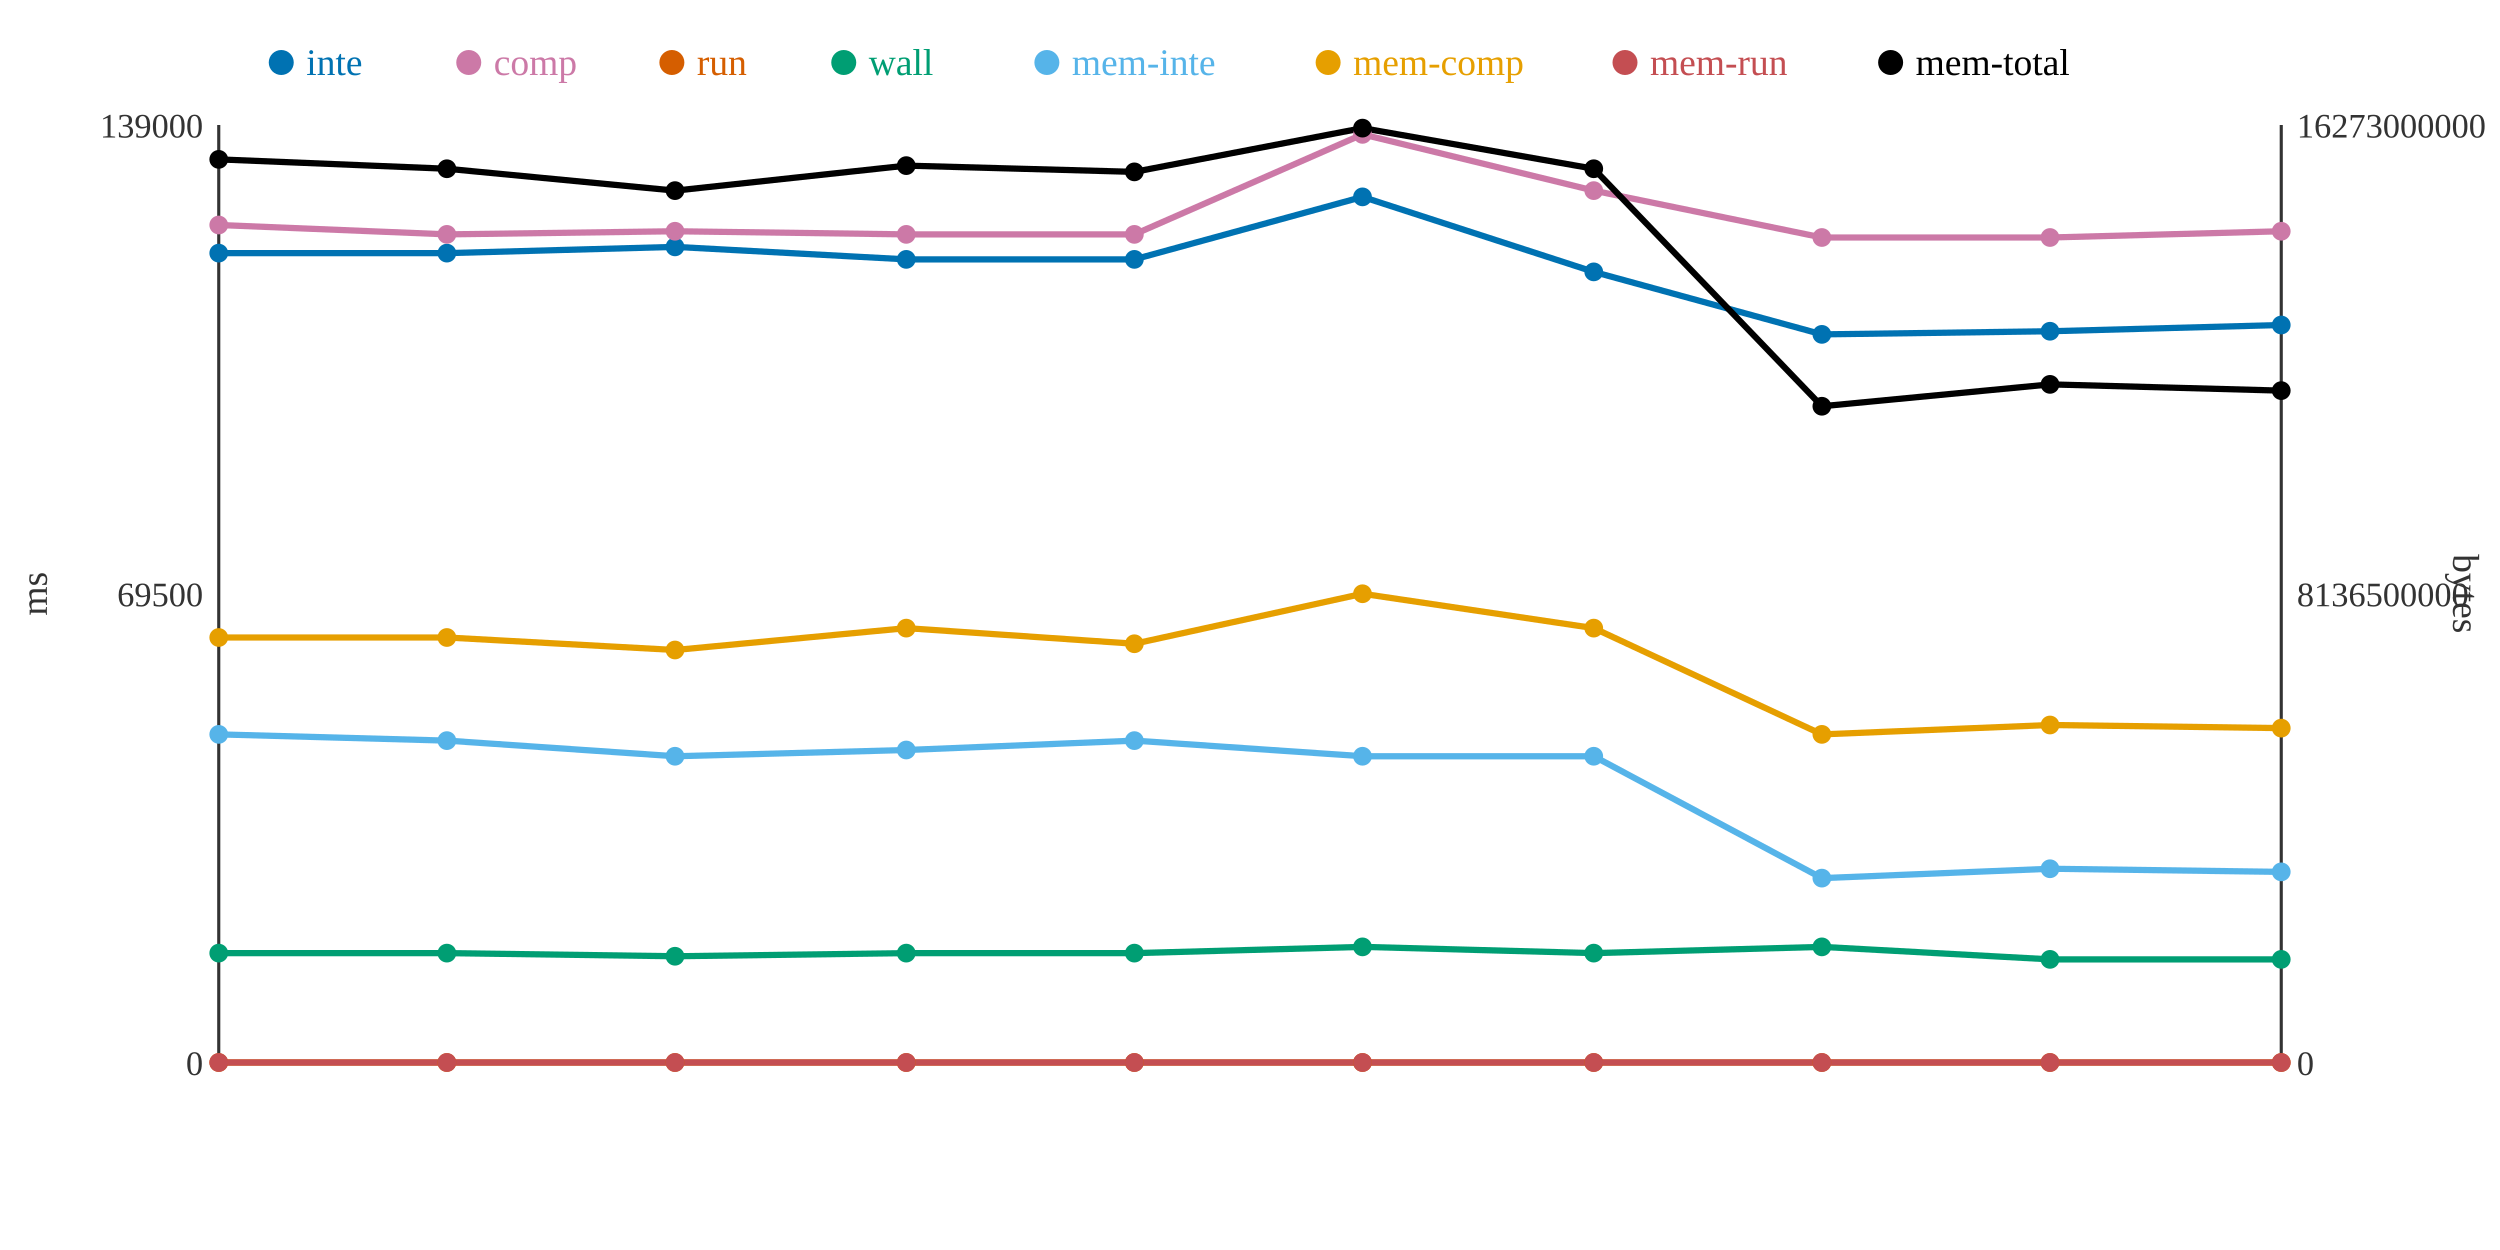
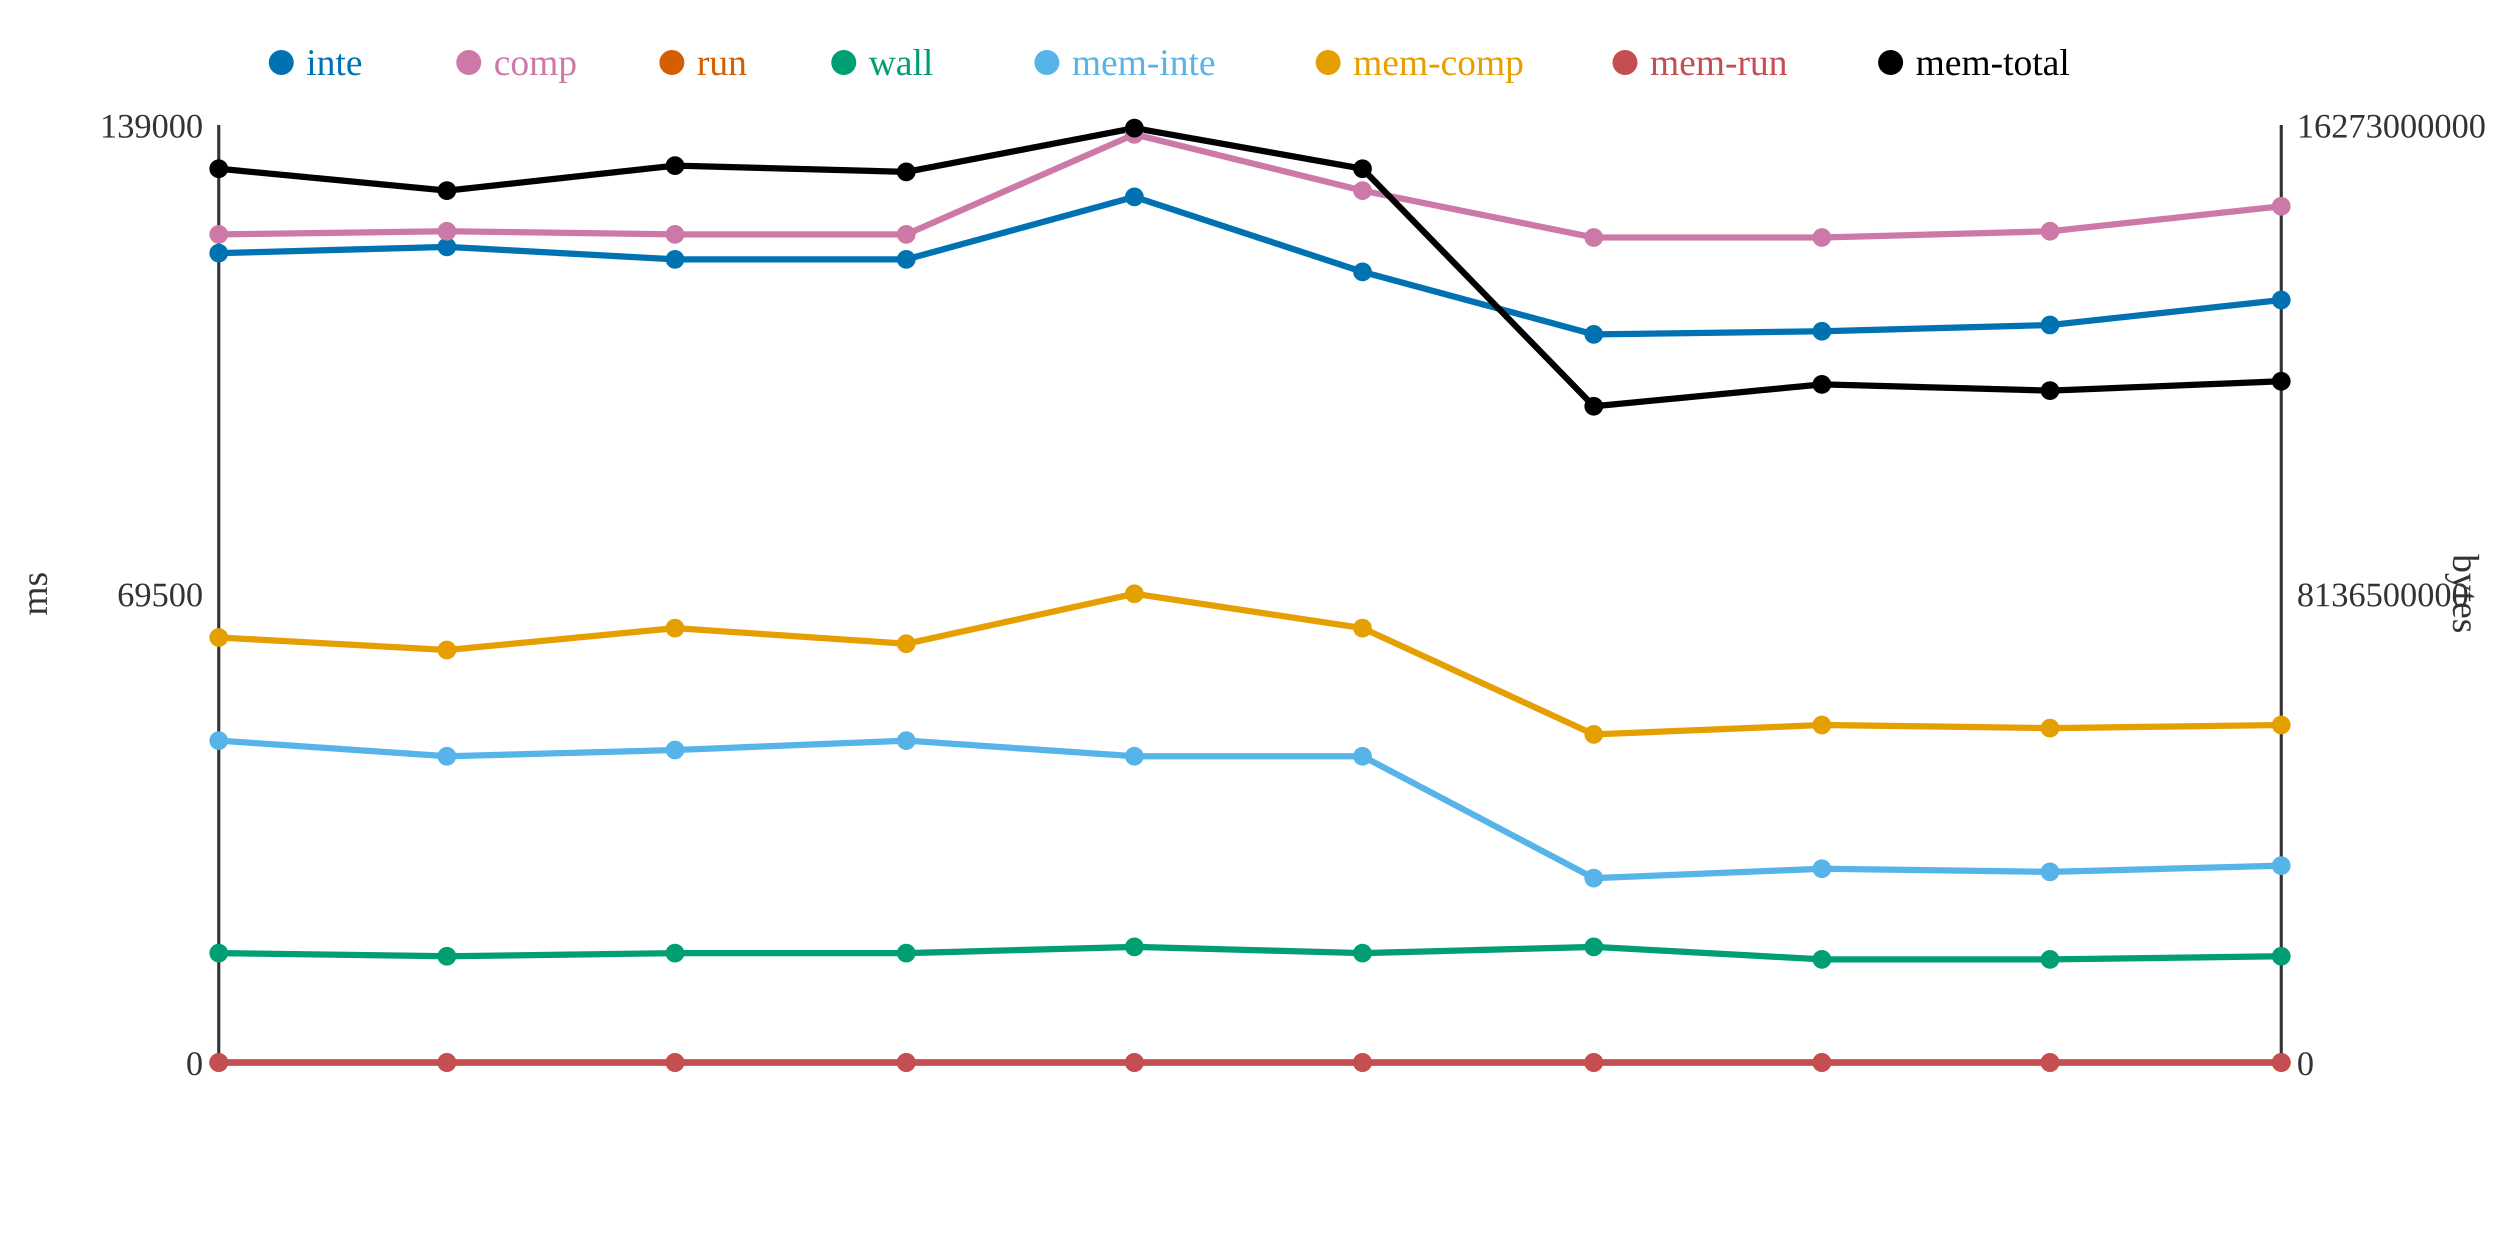
<svg xmlns="http://www.w3.org/2000/svg" width="800" height="400">
  <rect width="800" height="400" fill="white" />
  <line x1="70" y1="40" x2="70" y2="340" stroke="#333" stroke-width="1" />
  <line x1="70" y1="340" x2="730" y2="340" stroke="#333" stroke-width="1" />
  <line x1="730" y1="40" x2="730" y2="340" stroke="#333" stroke-width="1" />
  <text x="65" y="344" text-anchor="end" font-size="11" fill="#333">0</text>
  <text x="65" y="194" text-anchor="end" font-size="11" fill="#333">69500</text>
  <text x="65" y="44" text-anchor="end" font-size="11" fill="#333">139000</text>
  <text x="15" y="190" text-anchor="middle" font-size="12" fill="#333" transform="rotate(-90 15 190)">ms</text>
  <text x="735" y="344" text-anchor="start" font-size="11" fill="#333">0</text>
  <text x="735" y="194" text-anchor="start" font-size="11" fill="#333">8136500000</text>
  <text x="735" y="44" text-anchor="start" font-size="11" fill="#333">16273000000</text>
  <text x="785" y="190" text-anchor="middle" font-size="12" fill="#333" transform="rotate(90 785 190)">bytes</text>
-   <polyline points="70,81 143,81 216,79 290,83 363,83 436,63 510,87 583,107 656,106 730,104" fill="none" stroke="#0072B2" stroke-width="2" />
-   <polyline points="70,72 143,75 216,74 290,75 363,75 436,43 510,61 583,76 656,76 730,74" fill="none" stroke="#CC79A7" stroke-width="2" />
+   <polyline points="70,81 143,79 216,83 290,83 363,63 436,87 510,107 583,106 656,104 730,96" fill="none" stroke="#0072B2" stroke-width="2" />
+   <polyline points="70,75 143,74 216,75 290,75 363,43 436,61 510,76 583,76 656,74 730,66" fill="none" stroke="#CC79A7" stroke-width="2" />
  <polyline points="70,340 143,340 216,340 290,340 363,340 436,340 510,340 583,340 656,340 730,340" fill="none" stroke="#D55E00" stroke-width="2" />
-   <polyline points="70,305 143,305 216,306 290,305 363,305 436,303 510,305 583,303 656,307 730,307" fill="none" stroke="#009E73" stroke-width="2" />
-   <polyline points="70,235 143,237 216,242 290,240 363,237 436,242 510,242 583,281 656,278 730,279" fill="none" stroke="#56B4E9" stroke-width="2" />
-   <polyline points="70,204 143,204 216,208 290,201 363,206 436,190 510,201 583,235 656,232 730,233" fill="none" stroke="#E69F00" stroke-width="2" />
+   <polyline points="70,305 143,306 216,305 290,305 363,303 436,305 510,303 583,307 656,307 730,306" fill="none" stroke="#009E73" stroke-width="2" />
+   <polyline points="70,237 143,242 216,240 290,237 363,242 436,242 510,281 583,278 656,279 730,277" fill="none" stroke="#56B4E9" stroke-width="2" />
+   <polyline points="70,204 143,208 216,201 290,206 363,190 436,201 510,235 583,232 656,233 730,232" fill="none" stroke="#E69F00" stroke-width="2" />
  <polyline points="70,340 143,340 216,340 290,340 363,340 436,340 510,340 583,340 656,340 730,340" fill="none" stroke="#C44E52" stroke-width="2" />
-   <polyline points="70,51 143,54 216,61 290,53 363,55 436,41 510,54 583,130 656,123 730,125" fill="none" stroke="#000000" stroke-width="2" />
+   <polyline points="70,54 143,61 216,53 290,55 363,41 436,54 510,130 583,123 656,125 730,122" fill="none" stroke="#000000" stroke-width="2" />
  <circle cx="70" cy="81" r="3" fill="#0072B2" />
-   <circle cx="70" cy="72" r="3" fill="#CC79A7" />
+   <circle cx="70" cy="75" r="3" fill="#CC79A7" />
  <circle cx="70" cy="340" r="3" fill="#D55E00" />
  <circle cx="70" cy="305" r="3" fill="#009E73" />
-   <circle cx="70" cy="235" r="3" fill="#56B4E9" />
+   <circle cx="70" cy="237" r="3" fill="#56B4E9" />
  <circle cx="70" cy="204" r="3" fill="#E69F00" />
  <circle cx="70" cy="340" r="3" fill="#C44E52" />
-   <circle cx="70" cy="51" r="3" fill="#000000" />
-   <circle cx="143" cy="81" r="3" fill="#0072B2" />
-   <circle cx="143" cy="75" r="3" fill="#CC79A7" />
+   <circle cx="70" cy="54" r="3" fill="#000000" />
+   <circle cx="143" cy="79" r="3" fill="#0072B2" />
+   <circle cx="143" cy="74" r="3" fill="#CC79A7" />
  <circle cx="143" cy="340" r="3" fill="#D55E00" />
-   <circle cx="143" cy="305" r="3" fill="#009E73" />
-   <circle cx="143" cy="237" r="3" fill="#56B4E9" />
-   <circle cx="143" cy="204" r="3" fill="#E69F00" />
+   <circle cx="143" cy="306" r="3" fill="#009E73" />
+   <circle cx="143" cy="242" r="3" fill="#56B4E9" />
+   <circle cx="143" cy="208" r="3" fill="#E69F00" />
  <circle cx="143" cy="340" r="3" fill="#C44E52" />
-   <circle cx="143" cy="54" r="3" fill="#000000" />
-   <circle cx="216" cy="79" r="3" fill="#0072B2" />
-   <circle cx="216" cy="74" r="3" fill="#CC79A7" />
+   <circle cx="143" cy="61" r="3" fill="#000000" />
+   <circle cx="216" cy="83" r="3" fill="#0072B2" />
+   <circle cx="216" cy="75" r="3" fill="#CC79A7" />
  <circle cx="216" cy="340" r="3" fill="#D55E00" />
-   <circle cx="216" cy="306" r="3" fill="#009E73" />
-   <circle cx="216" cy="242" r="3" fill="#56B4E9" />
-   <circle cx="216" cy="208" r="3" fill="#E69F00" />
+   <circle cx="216" cy="305" r="3" fill="#009E73" />
+   <circle cx="216" cy="240" r="3" fill="#56B4E9" />
+   <circle cx="216" cy="201" r="3" fill="#E69F00" />
  <circle cx="216" cy="340" r="3" fill="#C44E52" />
-   <circle cx="216" cy="61" r="3" fill="#000000" />
+   <circle cx="216" cy="53" r="3" fill="#000000" />
  <circle cx="290" cy="83" r="3" fill="#0072B2" />
  <circle cx="290" cy="75" r="3" fill="#CC79A7" />
  <circle cx="290" cy="340" r="3" fill="#D55E00" />
  <circle cx="290" cy="305" r="3" fill="#009E73" />
-   <circle cx="290" cy="240" r="3" fill="#56B4E9" />
-   <circle cx="290" cy="201" r="3" fill="#E69F00" />
+   <circle cx="290" cy="237" r="3" fill="#56B4E9" />
+   <circle cx="290" cy="206" r="3" fill="#E69F00" />
  <circle cx="290" cy="340" r="3" fill="#C44E52" />
-   <circle cx="290" cy="53" r="3" fill="#000000" />
-   <circle cx="363" cy="83" r="3" fill="#0072B2" />
-   <circle cx="363" cy="75" r="3" fill="#CC79A7" />
+   <circle cx="290" cy="55" r="3" fill="#000000" />
+   <circle cx="363" cy="63" r="3" fill="#0072B2" />
+   <circle cx="363" cy="43" r="3" fill="#CC79A7" />
  <circle cx="363" cy="340" r="3" fill="#D55E00" />
-   <circle cx="363" cy="305" r="3" fill="#009E73" />
-   <circle cx="363" cy="237" r="3" fill="#56B4E9" />
-   <circle cx="363" cy="206" r="3" fill="#E69F00" />
+   <circle cx="363" cy="303" r="3" fill="#009E73" />
+   <circle cx="363" cy="242" r="3" fill="#56B4E9" />
+   <circle cx="363" cy="190" r="3" fill="#E69F00" />
  <circle cx="363" cy="340" r="3" fill="#C44E52" />
-   <circle cx="363" cy="55" r="3" fill="#000000" />
-   <circle cx="436" cy="63" r="3" fill="#0072B2" />
-   <circle cx="436" cy="43" r="3" fill="#CC79A7" />
+   <circle cx="363" cy="41" r="3" fill="#000000" />
+   <circle cx="436" cy="87" r="3" fill="#0072B2" />
+   <circle cx="436" cy="61" r="3" fill="#CC79A7" />
  <circle cx="436" cy="340" r="3" fill="#D55E00" />
-   <circle cx="436" cy="303" r="3" fill="#009E73" />
+   <circle cx="436" cy="305" r="3" fill="#009E73" />
  <circle cx="436" cy="242" r="3" fill="#56B4E9" />
-   <circle cx="436" cy="190" r="3" fill="#E69F00" />
+   <circle cx="436" cy="201" r="3" fill="#E69F00" />
  <circle cx="436" cy="340" r="3" fill="#C44E52" />
-   <circle cx="436" cy="41" r="3" fill="#000000" />
-   <circle cx="510" cy="87" r="3" fill="#0072B2" />
-   <circle cx="510" cy="61" r="3" fill="#CC79A7" />
+   <circle cx="436" cy="54" r="3" fill="#000000" />
+   <circle cx="510" cy="107" r="3" fill="#0072B2" />
+   <circle cx="510" cy="76" r="3" fill="#CC79A7" />
  <circle cx="510" cy="340" r="3" fill="#D55E00" />
-   <circle cx="510" cy="305" r="3" fill="#009E73" />
-   <circle cx="510" cy="242" r="3" fill="#56B4E9" />
-   <circle cx="510" cy="201" r="3" fill="#E69F00" />
+   <circle cx="510" cy="303" r="3" fill="#009E73" />
+   <circle cx="510" cy="281" r="3" fill="#56B4E9" />
+   <circle cx="510" cy="235" r="3" fill="#E69F00" />
  <circle cx="510" cy="340" r="3" fill="#C44E52" />
-   <circle cx="510" cy="54" r="3" fill="#000000" />
-   <circle cx="583" cy="107" r="3" fill="#0072B2" />
+   <circle cx="510" cy="130" r="3" fill="#000000" />
+   <circle cx="583" cy="106" r="3" fill="#0072B2" />
  <circle cx="583" cy="76" r="3" fill="#CC79A7" />
  <circle cx="583" cy="340" r="3" fill="#D55E00" />
-   <circle cx="583" cy="303" r="3" fill="#009E73" />
-   <circle cx="583" cy="281" r="3" fill="#56B4E9" />
-   <circle cx="583" cy="235" r="3" fill="#E69F00" />
+   <circle cx="583" cy="307" r="3" fill="#009E73" />
+   <circle cx="583" cy="278" r="3" fill="#56B4E9" />
+   <circle cx="583" cy="232" r="3" fill="#E69F00" />
  <circle cx="583" cy="340" r="3" fill="#C44E52" />
-   <circle cx="583" cy="130" r="3" fill="#000000" />
-   <circle cx="656" cy="106" r="3" fill="#0072B2" />
-   <circle cx="656" cy="76" r="3" fill="#CC79A7" />
+   <circle cx="583" cy="123" r="3" fill="#000000" />
+   <circle cx="656" cy="104" r="3" fill="#0072B2" />
+   <circle cx="656" cy="74" r="3" fill="#CC79A7" />
  <circle cx="656" cy="340" r="3" fill="#D55E00" />
  <circle cx="656" cy="307" r="3" fill="#009E73" />
-   <circle cx="656" cy="278" r="3" fill="#56B4E9" />
-   <circle cx="656" cy="232" r="3" fill="#E69F00" />
+   <circle cx="656" cy="279" r="3" fill="#56B4E9" />
+   <circle cx="656" cy="233" r="3" fill="#E69F00" />
  <circle cx="656" cy="340" r="3" fill="#C44E52" />
-   <circle cx="656" cy="123" r="3" fill="#000000" />
-   <circle cx="730" cy="104" r="3" fill="#0072B2" />
-   <circle cx="730" cy="74" r="3" fill="#CC79A7" />
+   <circle cx="656" cy="125" r="3" fill="#000000" />
+   <circle cx="730" cy="96" r="3" fill="#0072B2" />
+   <circle cx="730" cy="66" r="3" fill="#CC79A7" />
  <circle cx="730" cy="340" r="3" fill="#D55E00" />
-   <circle cx="730" cy="307" r="3" fill="#009E73" />
-   <circle cx="730" cy="279" r="3" fill="#56B4E9" />
-   <circle cx="730" cy="233" r="3" fill="#E69F00" />
+   <circle cx="730" cy="306" r="3" fill="#009E73" />
+   <circle cx="730" cy="277" r="3" fill="#56B4E9" />
+   <circle cx="730" cy="232" r="3" fill="#E69F00" />
  <circle cx="730" cy="340" r="3" fill="#C44E52" />
-   <circle cx="730" cy="125" r="3" fill="#000000" />
+   <circle cx="730" cy="122" r="3" fill="#000000" />
  <circle cx="90" cy="20" r="4" fill="#0072B2" />
  <text x="98" y="24" text-anchor="start" font-size="12" fill="#0072B2">inte</text>
  <circle cx="150" cy="20" r="4" fill="#CC79A7" />
  <text x="158" y="24" text-anchor="start" font-size="12" fill="#CC79A7">comp</text>
  <circle cx="215" cy="20" r="4" fill="#D55E00" />
  <text x="223" y="24" text-anchor="start" font-size="12" fill="#D55E00">run</text>
  <circle cx="270" cy="20" r="4" fill="#009E73" />
  <text x="278" y="24" text-anchor="start" font-size="12" fill="#009E73">wall</text>
  <circle cx="335" cy="20" r="4" fill="#56B4E9" />
  <text x="343" y="24" text-anchor="start" font-size="12" fill="#56B4E9">mem-inte</text>
  <circle cx="425" cy="20" r="4" fill="#E69F00" />
  <text x="433" y="24" text-anchor="start" font-size="12" fill="#E69F00">mem-comp</text>
  <circle cx="520" cy="20" r="4" fill="#C44E52" />
  <text x="528" y="24" text-anchor="start" font-size="12" fill="#C44E52">mem-run</text>
  <circle cx="605" cy="20" r="4" fill="#000000" />
  <text x="613" y="24" text-anchor="start" font-size="12" fill="#000000">mem-total</text>
</svg>
